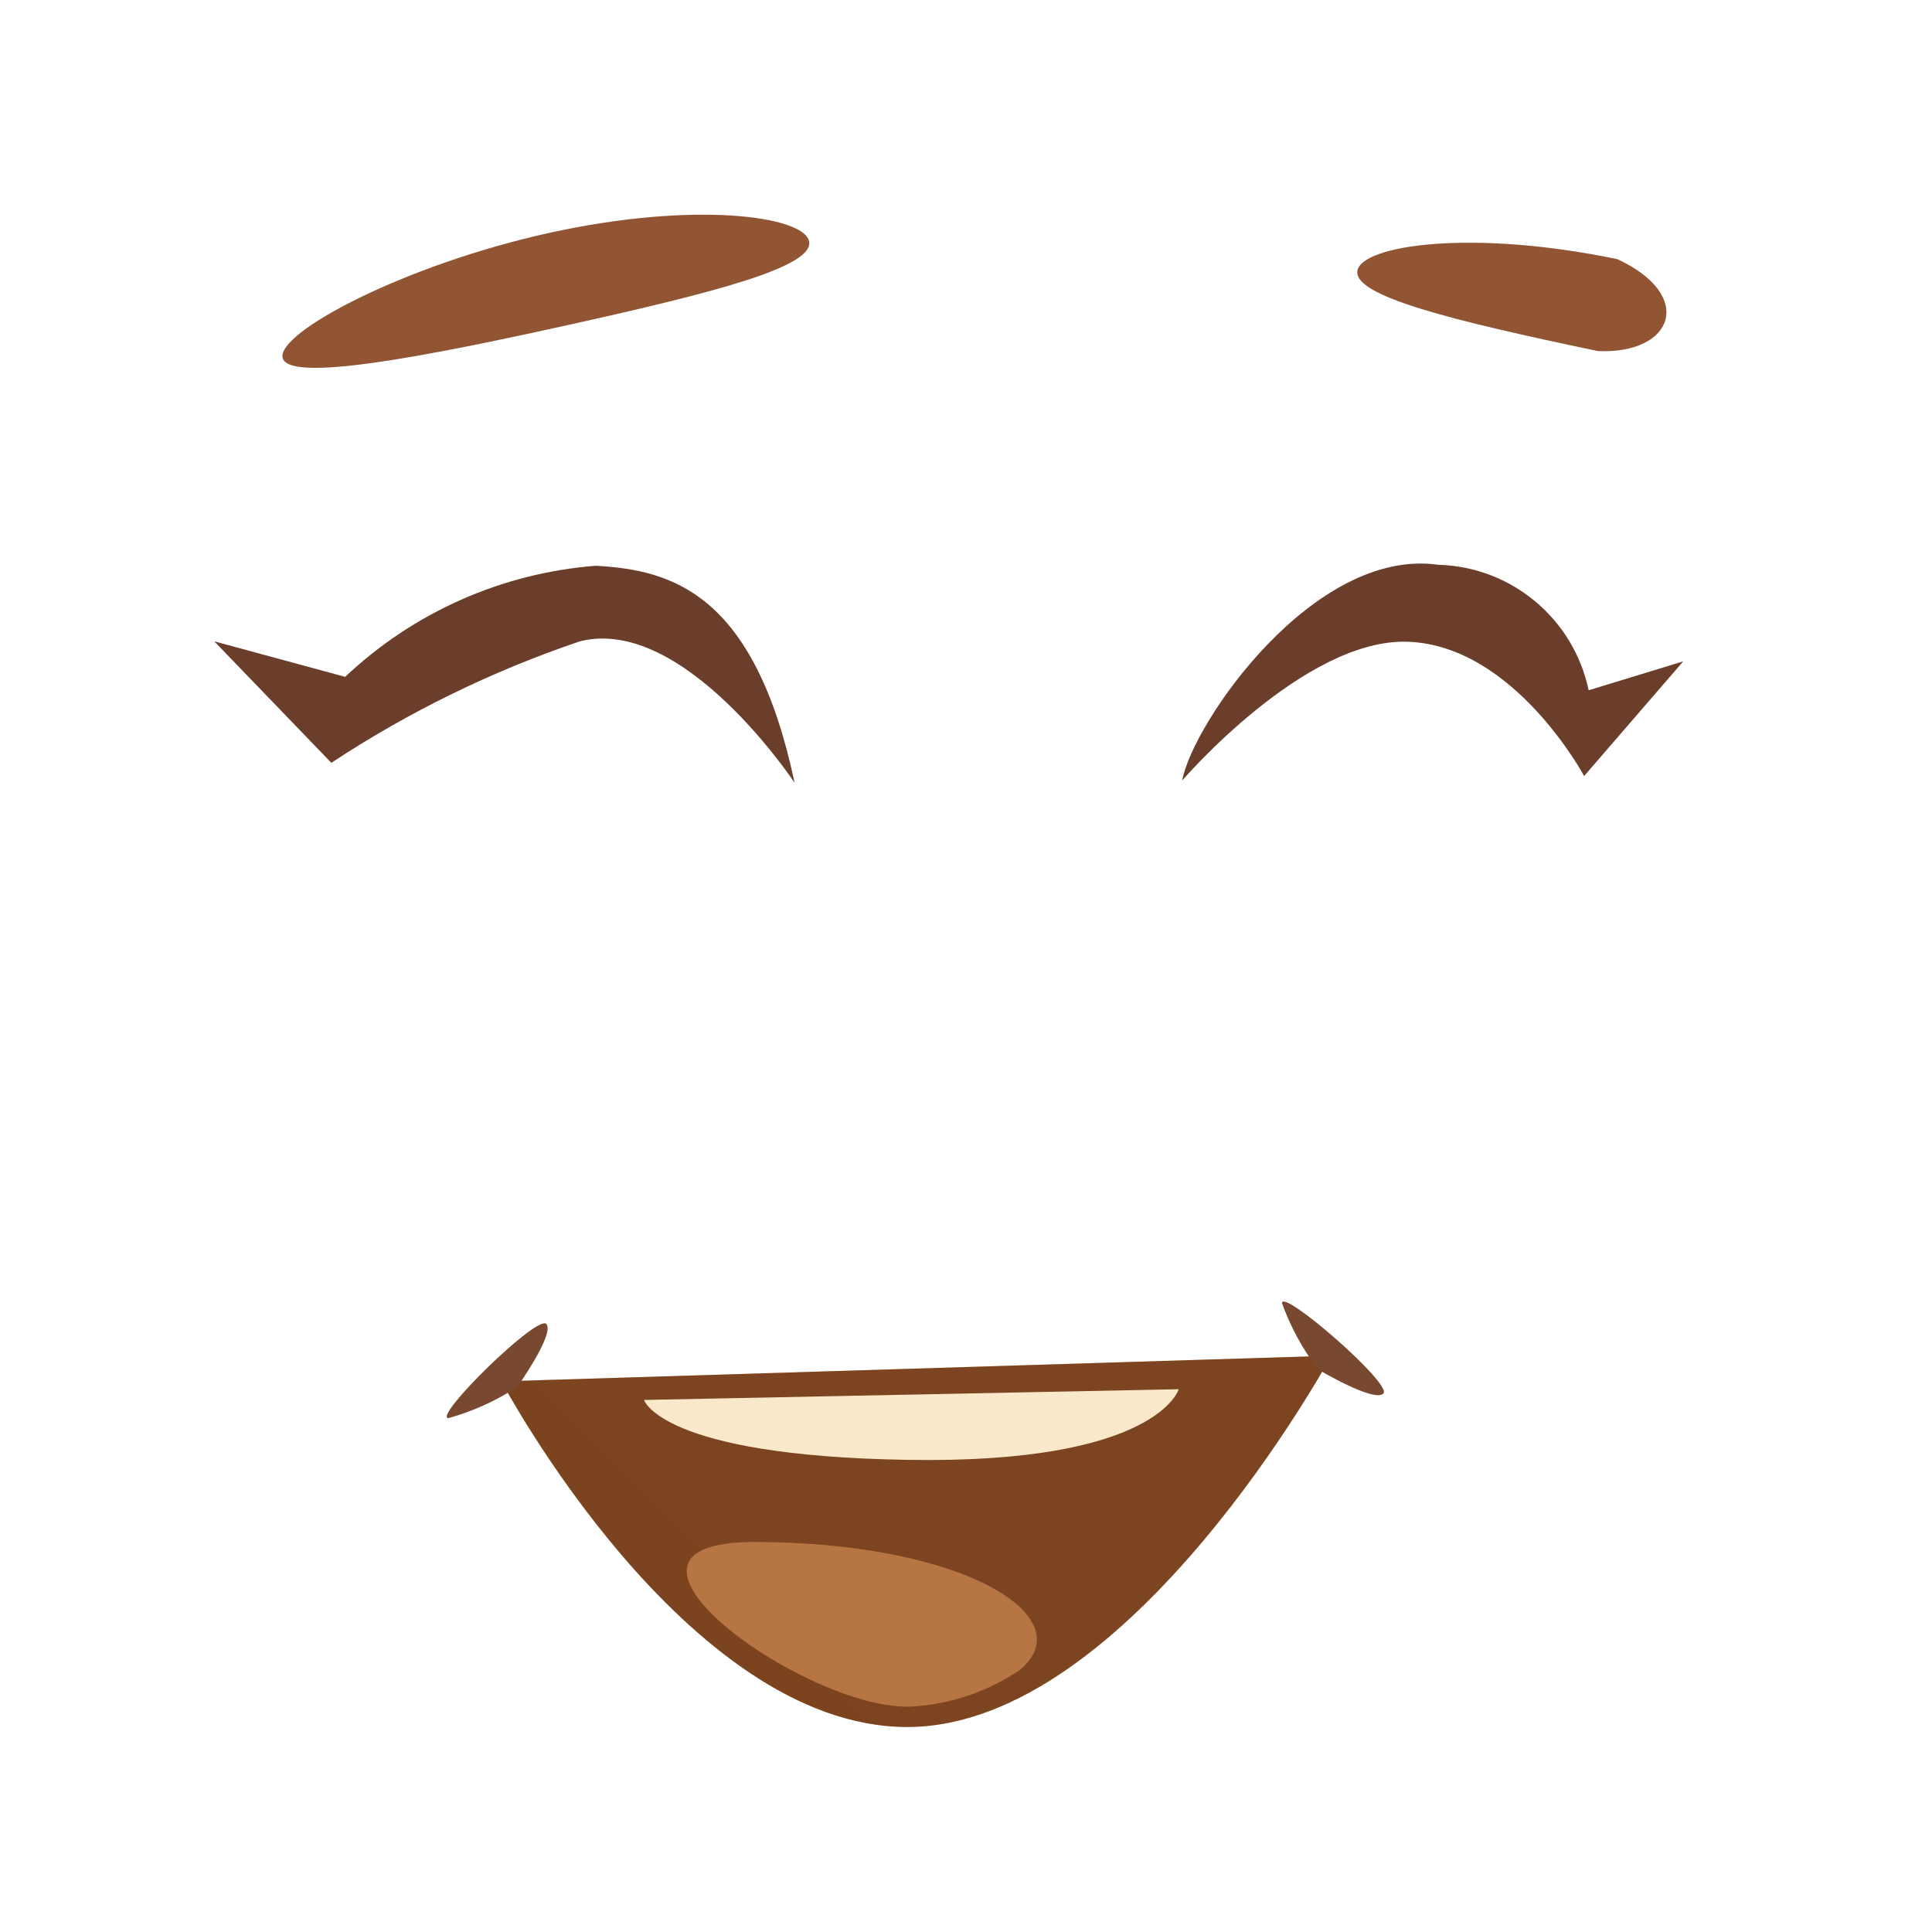
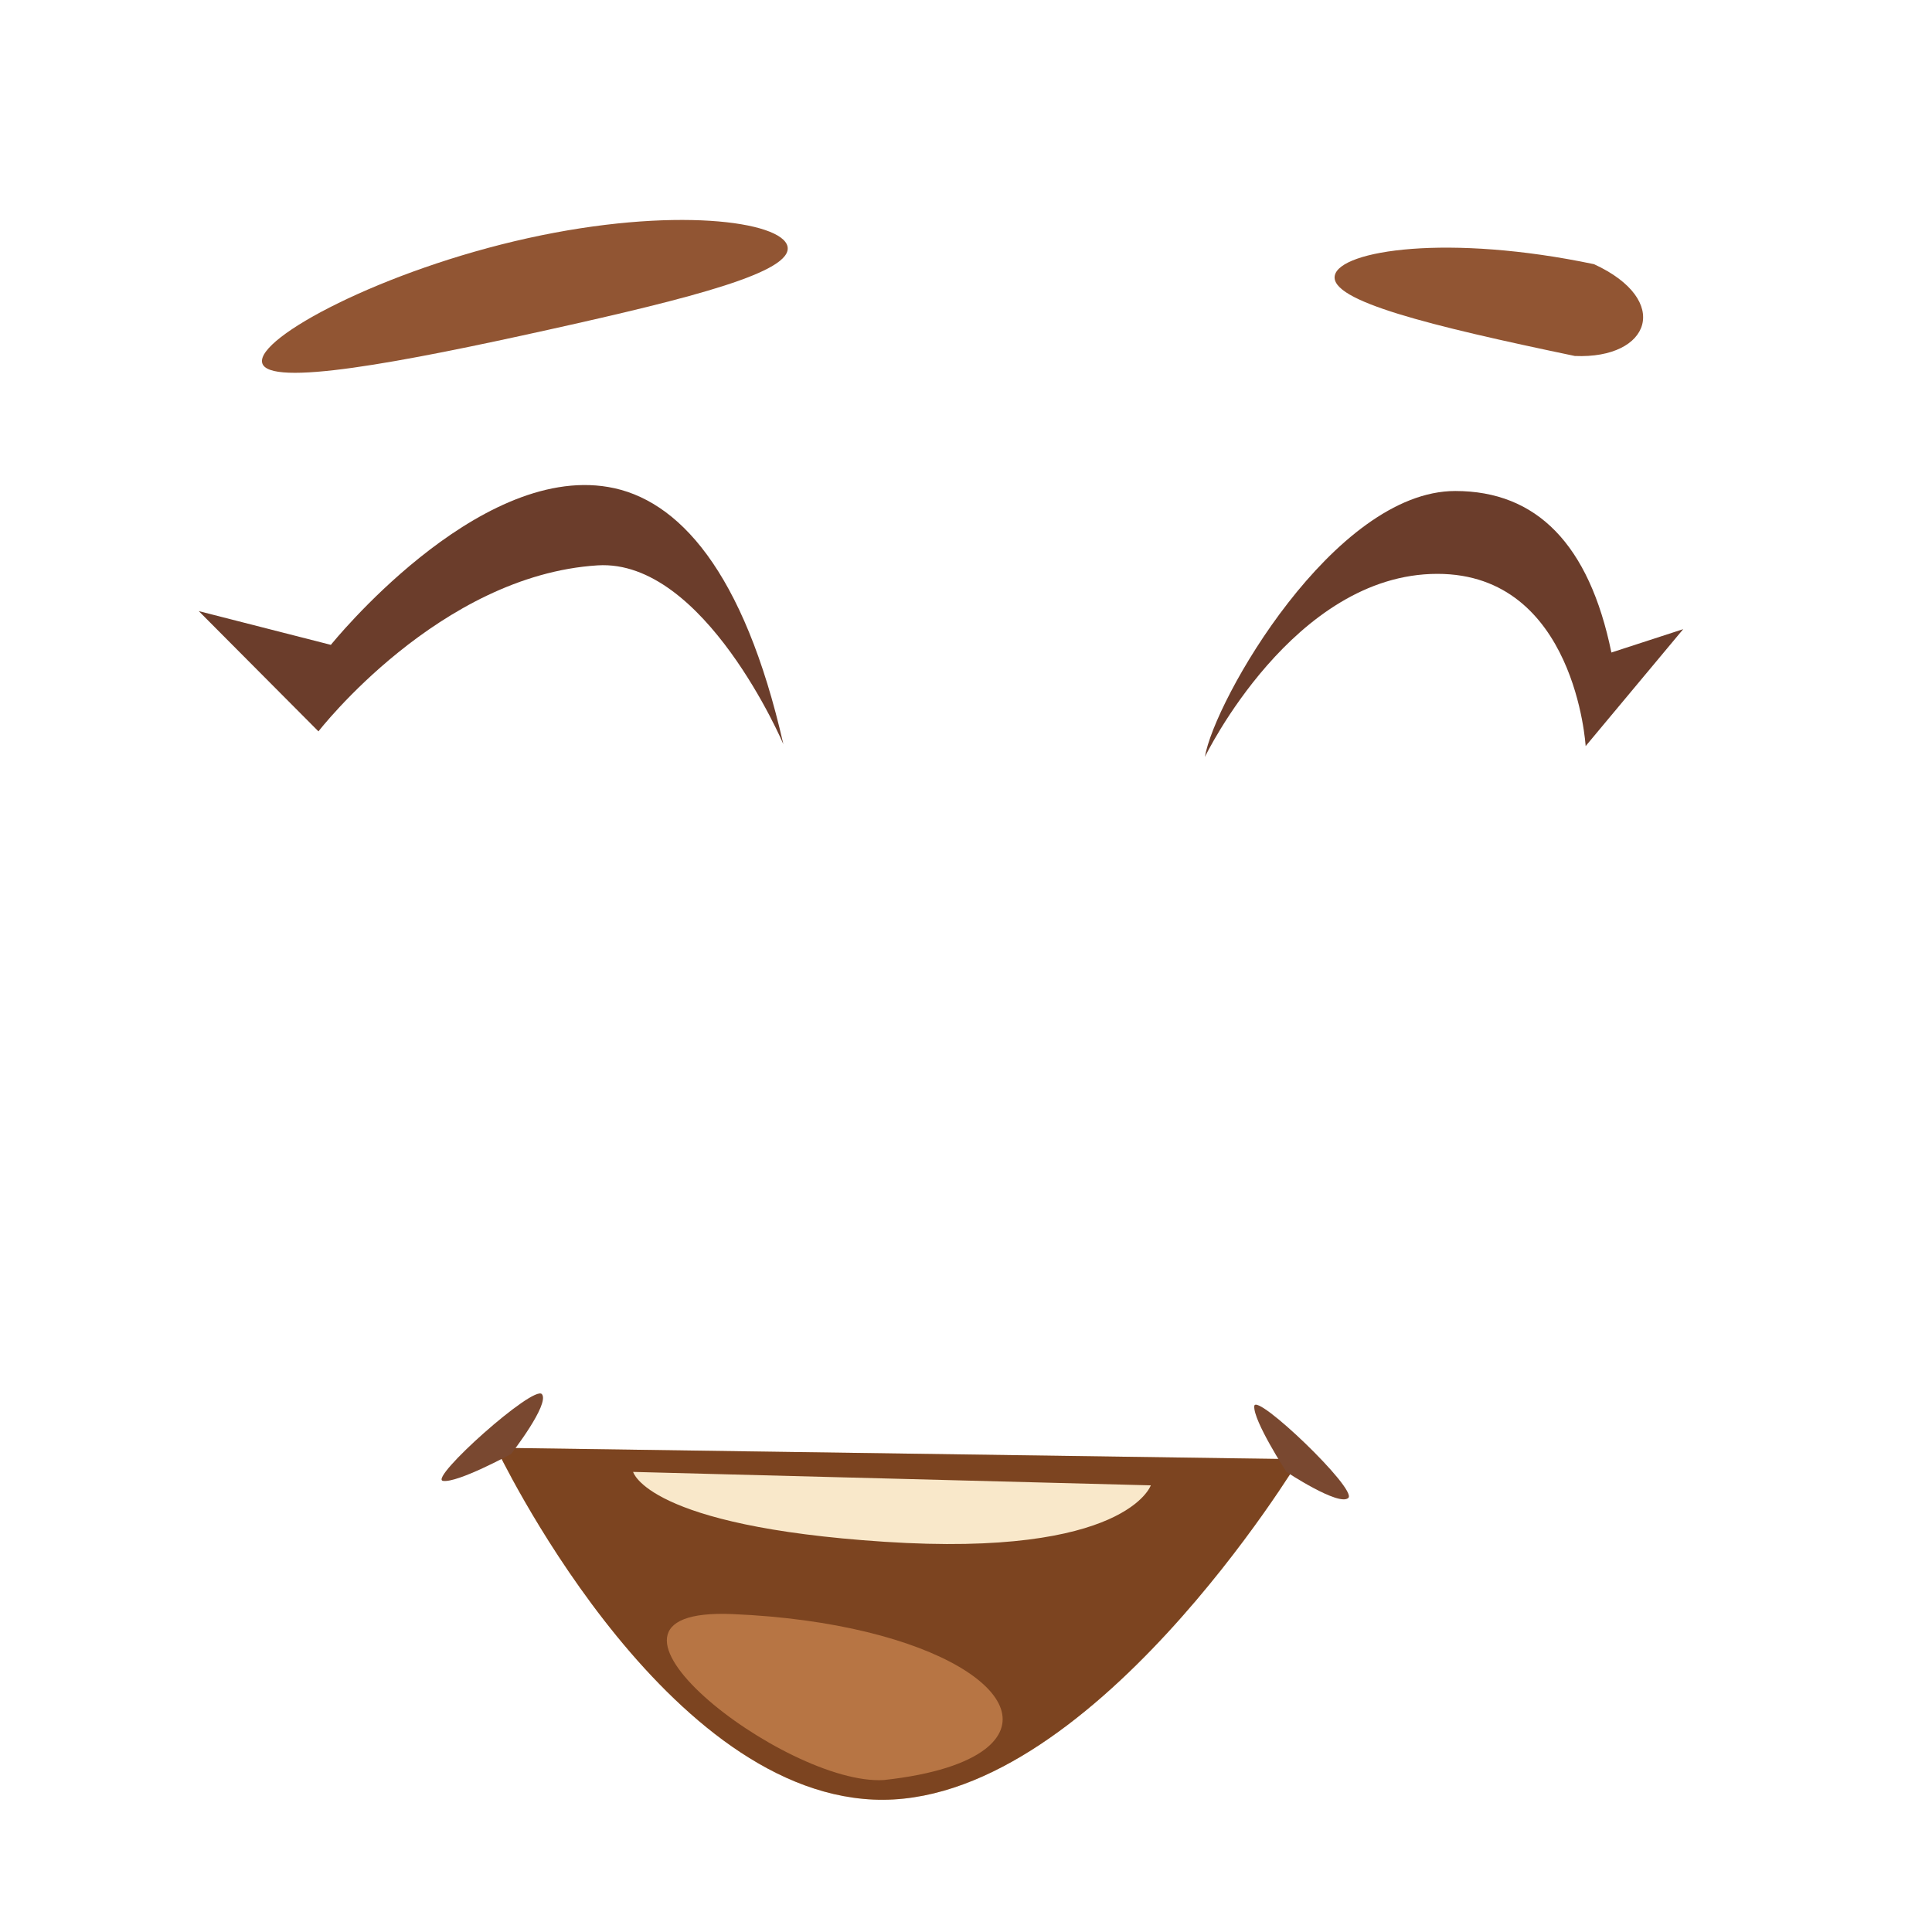
- <svg xmlns="http://www.w3.org/2000/svg" width="18" height="18" viewBox="0 0 18 18">
+ <svg xmlns="http://www.w3.org/2000/svg" width="113" height="113" viewBox="0 0 113 113">
  <defs>
-     <style>.a{fill:rgba(255,255,255,0);}.b{fill:#915533;}.c{fill:#6b3d2b;}.d{fill:#9b6335;}.e{opacity:0.5;mix-blend-mode:multiply;isolation:isolate;fill:url(#a);}.f{fill:#b77544;}.g{fill:#794830;}.h{fill:#f9e8ca;}</style>
-     <linearGradient id="a" x1="0.088" y1="-0.086" x2="-0.656" y2="0.239" gradientUnits="objectBoundingBox">
+     <style>.a{fill:rgba(255,255,255,0);}.b{fill:#6b3d2b;}.c{fill:#9b6335;}.d{opacity:0.5;mix-blend-mode:multiply;isolation:isolate;fill:url(#a);}.e{fill:#b77544;}.f{fill:#794830;}.g{fill:#f9e8ca;}.h{fill:#915533;}</style>
+     <linearGradient id="a" x1="3.99" y1="15.917" x2="3.247" y2="16.249" gradientUnits="objectBoundingBox">
      <stop offset="0" stop-color="#9b6335" />
      <stop offset="0.207" stop-color="#975f33" />
      <stop offset="0.392" stop-color="#8c562f" />
      <stop offset="0.567" stop-color="#7a4629" />
      <stop offset="0.737" stop-color="#603020" />
      <stop offset="0.901" stop-color="#401415" />
      <stop offset="1" stop-color="#29000d" />
    </linearGradient>
  </defs>
-   <g transform="translate(-1363 -679)">
-     <rect class="a" width="18" height="18" transform="translate(1363 679)" />
-     <g transform="translate(1365 681)">
-       <path class="b" d="M283.946,89.9c.052.237-.878.478-2.232.778s-2.62.543-2.673.308,1.129-.864,2.483-1.163S283.894,89.665,283.946,89.9Z" transform="translate(-278.408 -89.653)" />
-       <path class="b" d="M286.106,90.087c-.049.237.884.467,2.241.751.708.03.908-.521.179-.857C287.169,89.7,286.155,89.85,286.106,90.087Z" transform="translate(-275.459 -89.567)" />
-       <g transform="translate(0 3.27)">
-         <path class="c" d="M284.02,94.083s-1.033-1.562-2-1.318a10.056,10.056,0,0,0-2.316,1.132l-1.091-1.132,1.22.331a3.832,3.832,0,0,1,2.335-1.035C282.878,92.1,283.646,92.317,284.02,94.083Z" transform="translate(-278.617 -92.06)" />
+   <g transform="translate(-0.15 -0.15)">
+     <rect class="a" width="113" height="113" transform="translate(0.15 0.15)" />
+     <g transform="translate(11.779 7.746)">
+       <g transform="translate(0 20.773)">
+         <path class="b" d="M308.358,242.221s-4.612-10.841-10.86-10.458c-9.27.58-16.332,9.71-16.332,9.71l-7-7.034,7.726,1.974s8.484-10.561,16.229-9.232C302.184,227.873,306.038,232.044,308.358,242.221Z" transform="translate(-274.169 -227.065)" />
      </g>
-       <g transform="translate(9.014 3.25)">
-         <path class="c" d="M288.756,94.025s-.652-1.218-1.645-1.251c-.961-.033-2.1,1.293-2.1,1.293.1-.54,1.229-2.175,2.387-2.01a1.472,1.472,0,0,1,1.4,1.169l.881-.269Z" transform="translate(-285.011 -92.045)" />
+       <g transform="translate(58.842 21.122)">
+         <path class="b" d="M302.888,242.023s-.589-10.074-8.671-10.074c-8.428,0-13.6,10.71-13.6,10.71.552-3.311,7.558-15.556,14.648-15.556,4.752,0,7.829,3.105,9.129,9.447l4.2-1.366Z" transform="translate(-280.617 -227.103)" />
      </g>
-       <g transform="translate(2.162 10.126)">
-         <path class="d" d="M280.562,97.811l7.731-.239s-1.875,3.458-3.949,3.459S280.562,97.811,280.562,97.811Z" transform="translate(-280.052 -97.067)" />
-         <path class="e" d="M280.562,97.811l7.731-.239s-1.875,3.458-3.949,3.459S280.562,97.811,280.562,97.811Z" transform="translate(-280.052 -97.067)" />
-         <path class="f" d="M282.34,98.734c1.959,0,3.07.7,2.484,1.191a2,2,0,0,1-.959.339C282.921,100.369,280.617,98.74,282.34,98.734Z" transform="translate(-279.482 -96.494)" />
-         <path class="g" d="M280.877,97.964a2.314,2.314,0,0,1-.642.29c-.14-.016.832-.969.914-.878S280.877,97.964,280.877,97.964Z" transform="translate(-280.221 -97.167)" />
-         <path class="g" d="M285.77,97.867a2.279,2.279,0,0,1-.337-.618c0-.14,1.03.754.945.842S285.77,97.867,285.77,97.867Z" transform="translate(-277.651 -97.234)" />
-         <path class="h" d="M281.452,97.88l4.982-.1s-.2.7-2.537.658C281.609,98.4,281.452,97.88,281.452,97.88Z" transform="translate(-279.614 -96.963)" />
+       <g transform="translate(14.2 73.905)">
+         <path class="c" d="M276.092,233.658l46.994.673s-12.328,20.476-24.928,19.905S276.092,233.658,276.092,233.658Z" transform="translate(-272.908 -230.482)" />
+         <path class="d" d="M276.092,233.658l46.994.673s-12.328,20.476-24.928,19.905S276.092,233.658,276.092,233.658Z" transform="translate(-272.908 -230.482)" />
+         <path class="e" d="M281.014,234.711c11.9.505,18.446,5.06,14.761,7.9-1.076.823-3,1.487-5.912,1.805C284.091,244.785,270.547,234.261,281.014,234.711Z" transform="translate(-263.986 -221.806)" />
+         <path class="f" d="M279.815,236.859s-3.143,1.712-3.985,1.572,5.322-5.65,5.79-5.07S279.815,236.859,279.815,236.859Z" transform="translate(-275.752 -233.318)" />
+         <path class="f" d="M282.714,237.32s-1.945-2.993-1.88-3.845,6.052,4.864,5.5,5.369S282.714,237.32,282.714,237.32Z" transform="translate(-233.303 -232.731)" />
+         <path class="g" d="M276.949,233.809l30.279.786s-1.431,4.228-15.584,3.3C277.763,236.989,276.949,233.809,276.949,233.809Z" transform="translate(-265.748 -229.22)" />
      </g>
+       <path class="h" d="M309.778,91.206c.327,1.487-5.5,2.993-13.984,4.873s-16.416,3.4-16.744,1.927,7.072-5.416,15.556-7.287S309.451,89.728,309.778,91.206Z" transform="translate(-275.347 -84.388)" />
+       <path class="h" d="M286.115,91.458c-.309,1.487,5.537,2.928,14.04,4.705,4.434.187,5.687-3.265,1.123-5.369C292.775,89.008,286.424,89.971,286.115,91.458Z" transform="translate(-219.674 -82.938)" />
    </g>
  </g>
</svg>
